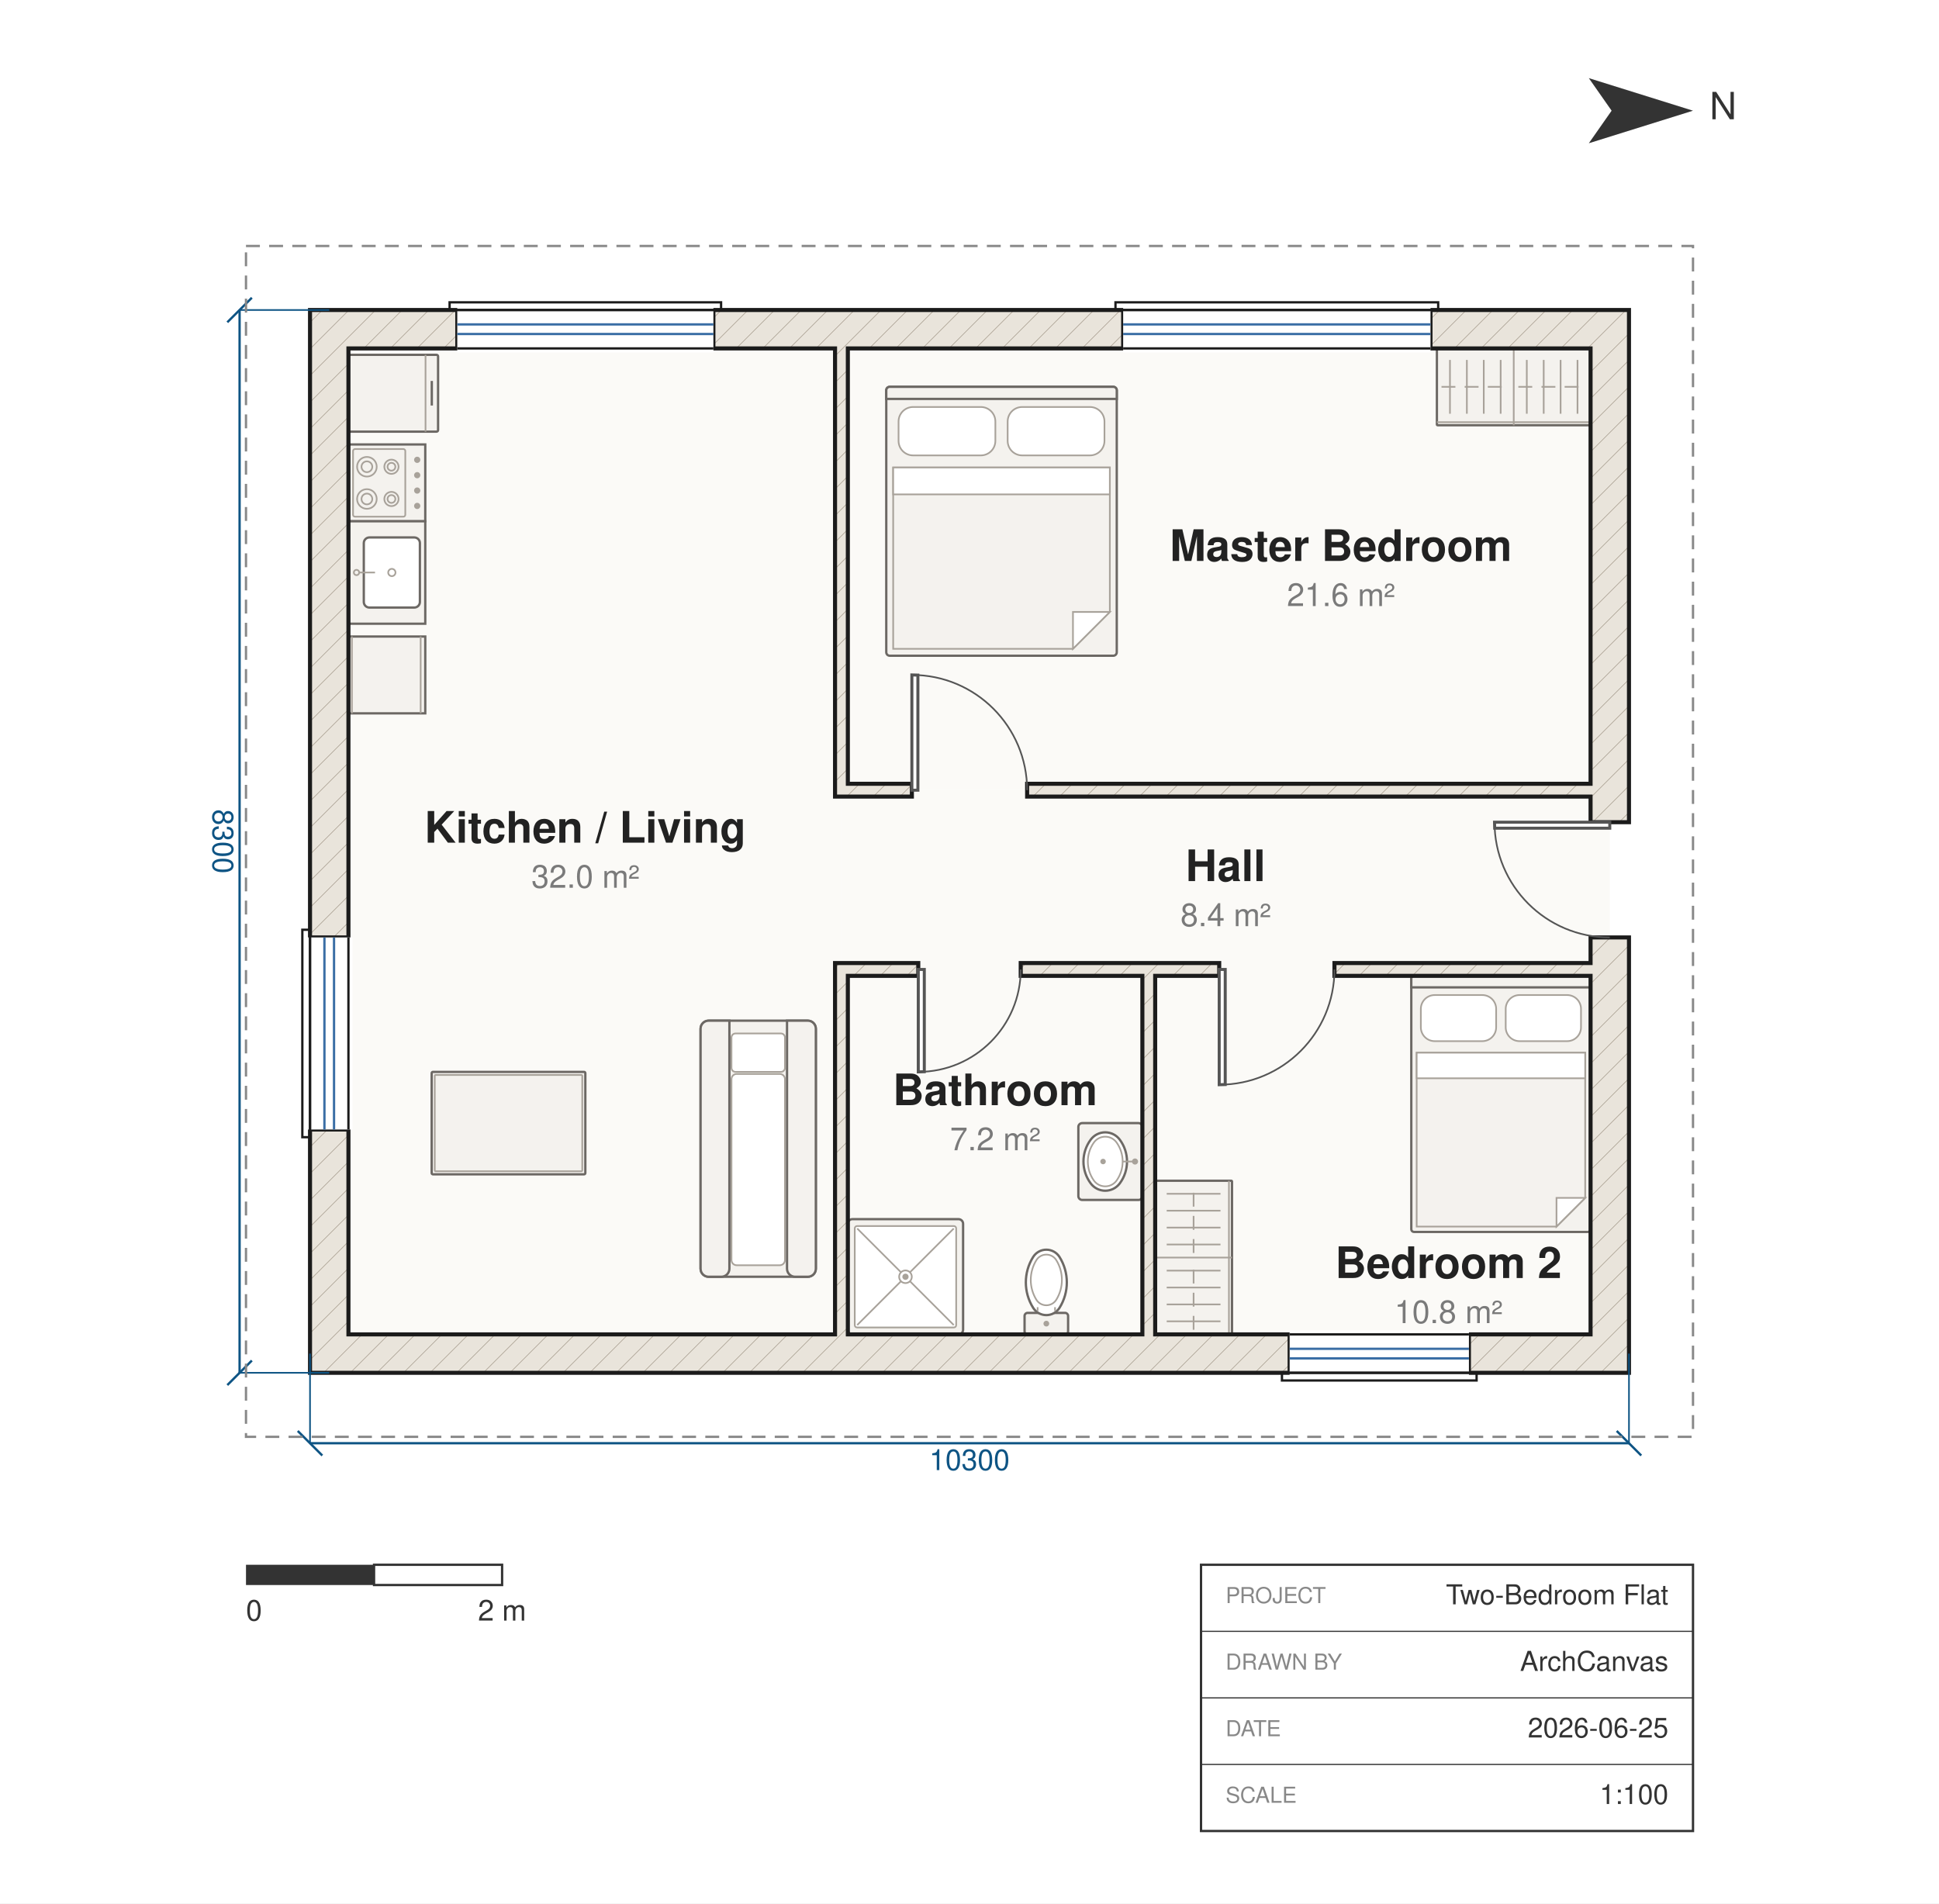
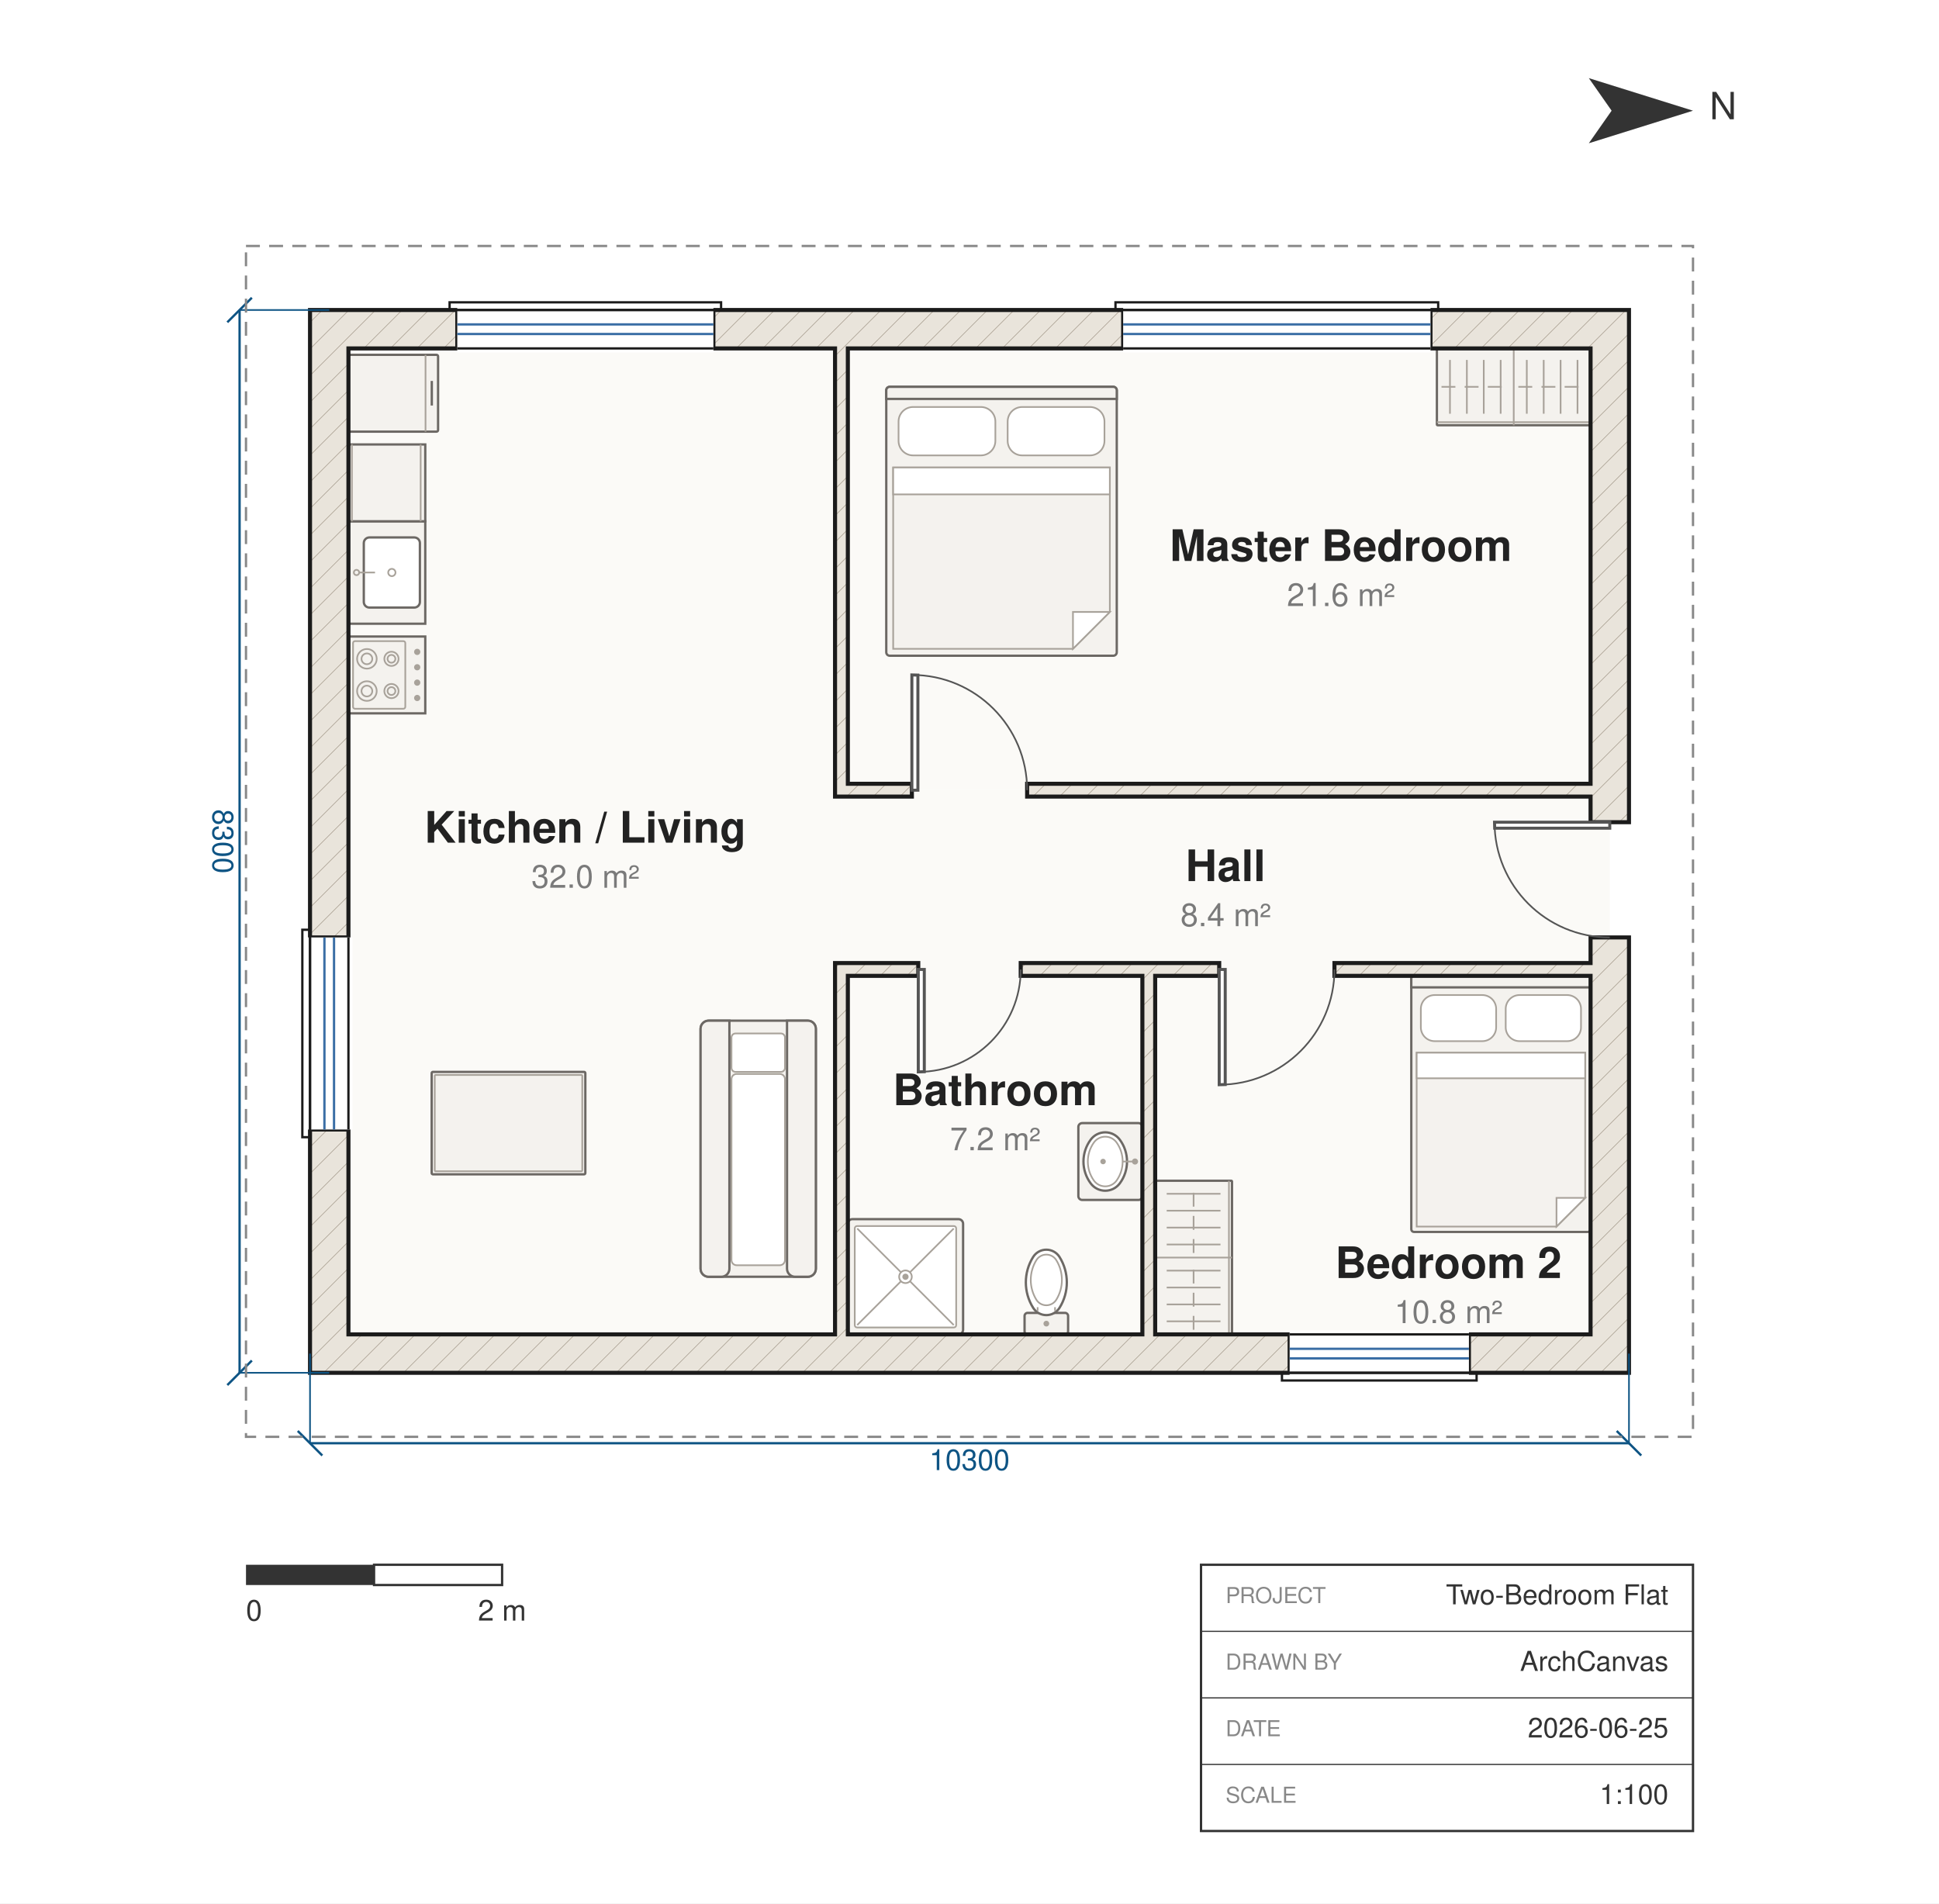
<svg xmlns="http://www.w3.org/2000/svg" viewBox="-2571 -2571 15142 14864.4" font-family="Helvetica, Arial, sans-serif">
  <defs>
    <pattern id="poche" patternUnits="userSpaceOnUse" width="146.9" height="146.9" patternTransform="rotate(45)">
      <rect width="146.9" height="146.9" fill="#e9e4db" />
      <line x1="0" y1="0" x2="0" y2="146.9" stroke="#b9b1a4" stroke-width="12.66" />
    </pattern>
  </defs>
  <rect x="-2571" y="-2571" width="15142" height="14864.4" fill="#ffffff" />
  <g id="A-FLOR">
    <polygon points="0,0 4000,0 4000,8000 0,8000" fill="#fbfaf7" />
    <polygon points="4000,0 10000,0 10000,3600 4000,3600" fill="#fbfaf7" />
    <polygon points="4000,3600 10000,3600 10000,5000 4000,5000" fill="#fbfaf7" />
    <polygon points="4000,5000 6400,5000 6400,8000 4000,8000" fill="#fbfaf7" />
    <polygon points="6400,5000 10000,5000 10000,8000 6400,8000" fill="#fbfaf7" />
  </g>
  <g id="A-FURN">
    <path d="M 4377,450 L 6123,450 A 27 27 0 0 1 6150,477 L 6150,2523 A 27 27 0 0 1 6123,2550 L 4377,2550 A 27 27 0 0 1 4350,2523 L 4350,477 A 27 27 0 0 1 4377,450 Z" fill="#f4f2ee" stroke="#6c6864" stroke-width="18.08" />
    <path d="M 4377,450 L 6123,450 A 27 27 0 0 1 6150,477 L 6150,544.5 L 4350,544.5 L 4350,477 A 27 27 0 0 1 4377,450 Z" fill="#f4f2ee" stroke="#6c6864" stroke-width="18.08" />
    <path d="M 4559.4,607.5 L 5088.6,607.5 A 113.4 113.4 0 0 1 5202,720.9 L 5202,872.1 A 113.4 113.4 0 0 1 5088.6,985.5 L 4559.4,985.5 A 113.4 113.4 0 0 1 4446,872.1 L 4446,720.9 A 113.4 113.4 0 0 1 4559.4,607.5 Z" fill="#ffffff" stroke="#a8a29a" stroke-width="13.06" />
    <path d="M 5411.4,607.5 L 5940.6,607.5 A 113.4 113.4 0 0 1 6054,720.9 L 6054,872.1 A 113.4 113.4 0 0 1 5940.6,985.5 L 5411.4,985.5 A 113.4 113.4 0 0 1 5298,872.1 L 5298,720.9 A 113.4 113.4 0 0 1 5411.4,607.5 Z" fill="#ffffff" stroke="#a8a29a" stroke-width="13.06" />
    <polygon points="4404,1080 6096,1080 6096,2208 5808,2496 4404,2496" fill="#f4f2ee" stroke="#a8a29a" stroke-width="13.06" />
    <polygon points="4404,1080 6096,1080 6096,1290 4404,1290" fill="#ffffff" stroke="#a8a29a" stroke-width="13.06" />
    <polygon points="6096,2208 5808,2496 5808,2208" fill="#ffffff" stroke="#a8a29a" stroke-width="13.06" />
    <path d="M 8656,150 L 9844,150 A 6 6 0 0 1 9850,156 L 9850,744 A 6 6 0 0 1 9844,750 L 8656,750 A 6 6 0 0 1 8650,744 L 8650,156 A 6 6 0 0 1 8656,150 Z" fill="#f4f2ee" stroke="#6c6864" stroke-width="18.08" />
    <line x1="8650" y1="726" x2="9850" y2="726" stroke="#a8a29a" stroke-width="13.06" />
    <line x1="9250" y1="150" x2="9250" y2="750" stroke="#a8a29a" stroke-width="13.06" />
    <line x1="8686" y1="450" x2="9214" y2="450" stroke="#a8a29a" stroke-width="13.06" stroke-dasharray="108.48 72.32" />
    <line x1="8752" y1="240" x2="8752" y2="660" stroke="#a8a29a" stroke-width="13.06" />
    <line x1="8884" y1="240" x2="8884" y2="660" stroke="#a8a29a" stroke-width="13.06" />
    <line x1="9016" y1="240" x2="9016" y2="660" stroke="#a8a29a" stroke-width="13.06" />
    <line x1="9148" y1="240" x2="9148" y2="660" stroke="#a8a29a" stroke-width="13.06" />
    <line x1="9286" y1="450" x2="9814" y2="450" stroke="#a8a29a" stroke-width="13.06" stroke-dasharray="108.48 72.32" />
    <line x1="9352" y1="240" x2="9352" y2="660" stroke="#a8a29a" stroke-width="13.06" />
    <line x1="9484" y1="240" x2="9484" y2="660" stroke="#a8a29a" stroke-width="13.06" />
    <line x1="9616" y1="240" x2="9616" y2="660" stroke="#a8a29a" stroke-width="13.06" />
    <line x1="9748" y1="240" x2="9748" y2="660" stroke="#a8a29a" stroke-width="13.06" />
    <path d="M 8471,5050 L 9829,5050 A 21 21 0 0 1 9850,5071 L 9850,7029 A 21 21 0 0 1 9829,7050 L 8471,7050 A 21 21 0 0 1 8450,7029 L 8450,5071 A 21 21 0 0 1 8471,5050 Z" fill="#f4f2ee" stroke="#6c6864" stroke-width="18.08" />
    <path d="M 8471,5050 L 9829,5050 A 21 21 0 0 1 9850,5071 L 9850,5140 L 8450,5140 L 8450,5071 A 21 21 0 0 1 8471,5050 Z" fill="#f4f2ee" stroke="#6c6864" stroke-width="18.08" />
    <path d="M 8632.67,5200 L 9004.67,5200 A 108 108 0 0 1 9112.67,5308 L 9112.67,5452 A 108 108 0 0 1 9004.67,5560 L 8632.67,5560 A 108 108 0 0 1 8524.67,5452 L 8524.67,5308 A 108 108 0 0 1 8632.67,5200 Z" fill="#ffffff" stroke="#a8a29a" stroke-width="13.06" />
    <path d="M 9295.33,5200 L 9667.33,5200 A 108 108 0 0 1 9775.33,5308 L 9775.33,5452 A 108 108 0 0 1 9667.33,5560 L 9295.33,5560 A 108 108 0 0 1 9187.33,5452 L 9187.33,5308 A 108 108 0 0 1 9295.33,5200 Z" fill="#ffffff" stroke="#a8a29a" stroke-width="13.06" />
    <polygon points="8492,5650 9808,5650 9808,6784 9584,7008 8492,7008" fill="#f4f2ee" stroke="#a8a29a" stroke-width="13.06" />
    <polygon points="8492,5650 9808,5650 9808,5850 8492,5850" fill="#ffffff" stroke="#a8a29a" stroke-width="13.06" />
    <polygon points="9808,6784 9584,7008 9584,6784" fill="#ffffff" stroke="#a8a29a" stroke-width="13.06" />
    <path d="M 6450,7844 L 6450,6656 A 6 6 0 0 1 6456,6650 L 7044,6650 A 6 6 0 0 1 7050,6656 L 7050,7844 A 6 6 0 0 1 7044,7850 L 6456,7850 A 6 6 0 0 1 6450,7844 Z" fill="#f4f2ee" stroke="#6c6864" stroke-width="18.08" />
    <line x1="7026" y1="7850" x2="7026" y2="6650" stroke="#a8a29a" stroke-width="13.06" />
    <line x1="6450" y1="7250" x2="7050" y2="7250" stroke="#a8a29a" stroke-width="13.06" />
    <line x1="6750" y1="7814" x2="6750" y2="7286" stroke="#a8a29a" stroke-width="13.06" stroke-dasharray="108.48 72.32" />
    <line x1="6540" y1="7748" x2="6960" y2="7748" stroke="#a8a29a" stroke-width="13.06" />
    <line x1="6540" y1="7616" x2="6960" y2="7616" stroke="#a8a29a" stroke-width="13.06" />
    <line x1="6540" y1="7484" x2="6960" y2="7484" stroke="#a8a29a" stroke-width="13.06" />
    <line x1="6540" y1="7352" x2="6960" y2="7352" stroke="#a8a29a" stroke-width="13.06" />
    <line x1="6750" y1="7214" x2="6750" y2="6686" stroke="#a8a29a" stroke-width="13.06" stroke-dasharray="108.48 72.32" />
    <line x1="6540" y1="7148" x2="6960" y2="7148" stroke="#a8a29a" stroke-width="13.06" />
    <line x1="6540" y1="7016" x2="6960" y2="7016" stroke="#a8a29a" stroke-width="13.06" />
    <line x1="6540" y1="6884" x2="6960" y2="6884" stroke="#a8a29a" stroke-width="13.06" />
    <line x1="6540" y1="6752" x2="6960" y2="6752" stroke="#a8a29a" stroke-width="13.06" />
    <path d="M 150,788 L 150,212 A 12 12 0 0 1 162,200 L 838,200 A 12 12 0 0 1 850,212 L 850,788 A 12 12 0 0 1 838,800 L 162,800 A 12 12 0 0 1 150,788 Z" fill="#f4f2ee" stroke="#6c6864" stroke-width="18.08" />
    <line x1="752" y1="800" x2="752" y2="200" stroke="#a8a29a" stroke-width="13.06" />
    <line x1="801" y1="596" x2="801" y2="404" stroke="#6c6864" stroke-width="18.08" />
-     <polygon points="150,1500 150,900 750,900 750,1500" fill="#f4f2ee" stroke="#6c6864" stroke-width="18.08" />
-     <path d="M 186,1449 L 186,951 A 15 15 0 0 1 201,936 L 579,936 A 15 15 0 0 1 594,951 L 594,1449 A 15 15 0 0 1 579,1464 L 201,1464 A 15 15 0 0 1 186,1449 Z" fill="none" stroke="#a8a29a" stroke-width="13.06" />
-     <circle cx="294.12" cy="1325.88" r="76.7" fill="none" stroke="#a8a29a" stroke-width="13.06" />
-     <circle cx="294.12" cy="1325.88" r="42.19" fill="none" stroke="#a8a29a" stroke-width="13.06" />
-     <circle cx="294.12" cy="1074.12" r="76.7" fill="none" stroke="#a8a29a" stroke-width="13.06" />
-     <circle cx="294.12" cy="1074.12" r="42.19" fill="none" stroke="#a8a29a" stroke-width="13.06" />
-     <circle cx="485.88" cy="1325.88" r="55.61" fill="none" stroke="#a8a29a" stroke-width="13.06" />
-     <circle cx="485.88" cy="1325.88" r="30.59" fill="none" stroke="#a8a29a" stroke-width="13.06" />
-     <circle cx="485.88" cy="1074.12" r="55.61" fill="none" stroke="#a8a29a" stroke-width="13.06" />
-     <circle cx="485.88" cy="1074.12" r="30.59" fill="none" stroke="#a8a29a" stroke-width="13.06" />
-     <circle cx="687" cy="1380" r="18" fill="#a8a29a" stroke="#a8a29a" stroke-width="13.06" />
-     <circle cx="687" cy="1260" r="18" fill="#a8a29a" stroke="#a8a29a" stroke-width="13.06" />
-     <circle cx="687" cy="1140" r="18" fill="#a8a29a" stroke="#a8a29a" stroke-width="13.06" />
-     <circle cx="687" cy="1020" r="18" fill="#a8a29a" stroke="#a8a29a" stroke-width="13.06" />
+     <polygon points="150,3000 150,2400 750,2400 750,3000" fill="#f4f2ee" stroke="#6c6864" stroke-width="18.08" />
+     <path d="M 186,2949 L 186,2451 A 15 15 0 0 1 201,2436 L 579,2436 A 15 15 0 0 1 594,2451 L 594,2949 A 15 15 0 0 1 579,2964 L 201,2964 A 15 15 0 0 1 186,2949 Z" fill="none" stroke="#a8a29a" stroke-width="13.06" />
+     <circle cx="294.12" cy="2825.88" r="76.7" fill="none" stroke="#a8a29a" stroke-width="13.06" />
+     <circle cx="294.12" cy="2825.88" r="42.19" fill="none" stroke="#a8a29a" stroke-width="13.06" />
+     <circle cx="294.12" cy="2574.12" r="76.7" fill="none" stroke="#a8a29a" stroke-width="13.06" />
+     <circle cx="294.12" cy="2574.12" r="42.19" fill="none" stroke="#a8a29a" stroke-width="13.06" />
+     <circle cx="485.88" cy="2825.88" r="55.61" fill="none" stroke="#a8a29a" stroke-width="13.06" />
+     <circle cx="485.88" cy="2825.88" r="30.59" fill="none" stroke="#a8a29a" stroke-width="13.06" />
+     <circle cx="485.88" cy="2574.12" r="55.61" fill="none" stroke="#a8a29a" stroke-width="13.06" />
+     <circle cx="485.88" cy="2574.12" r="30.59" fill="none" stroke="#a8a29a" stroke-width="13.06" />
+     <circle cx="687" cy="2880" r="18" fill="#a8a29a" stroke="#a8a29a" stroke-width="13.06" />
+     <circle cx="687" cy="2760" r="18" fill="#a8a29a" stroke="#a8a29a" stroke-width="13.06" />
+     <circle cx="687" cy="2640" r="18" fill="#a8a29a" stroke="#a8a29a" stroke-width="13.06" />
+     <circle cx="687" cy="2520" r="18" fill="#a8a29a" stroke="#a8a29a" stroke-width="13.06" />
    <polygon points="150,2300 150,1500 750,1500 750,2300" fill="#f4f2ee" stroke="#6c6864" stroke-width="18.08" />
    <path d="M 270,2129.95 L 270,1670.05 A 43.8 43.8 0 0 1 313.8,1626.25 L 664.2,1626.25 A 43.8 43.8 0 0 1 708,1670.05 L 708,2129.95 A 43.8 43.8 0 0 1 664.2,2173.75 L 313.8,2173.75 A 43.8 43.8 0 0 1 270,2129.95 Z" fill="#ffffff" stroke="#6c6864" stroke-width="18.08" />
    <circle cx="489" cy="1900" r="28.47" fill="#ffffff" stroke="#a8a29a" stroke-width="13.06" />
    <circle cx="213" cy="1900" r="21" fill="none" stroke="#a8a29a" stroke-width="13.06" />
    <line x1="234" y1="1900" x2="357.6" y2="1900" stroke="#a8a29a" stroke-width="13.06" />
-     <polygon points="150,3000 150,2400 750,2400 750,3000" fill="#f4f2ee" stroke="#6c6864" stroke-width="18.08" />
-     <line x1="177" y1="3000" x2="177" y2="2400" stroke="#a8a29a" stroke-width="13.06" />
-     <line x1="714" y1="3000" x2="714" y2="2400" stroke="#a8a29a" stroke-width="13.06" />
+     <polygon points="150,1500 150,900 750,900 750,1500" fill="#f4f2ee" stroke="#6c6864" stroke-width="18.08" />
+     <line x1="177" y1="1500" x2="177" y2="900" stroke="#a8a29a" stroke-width="13.06" />
+     <line x1="714" y1="1500" x2="714" y2="900" stroke="#a8a29a" stroke-width="13.06" />
    <path d="M 2963,5400 L 3737,5400 A 63 63 0 0 1 3800,5463 L 3800,7337 A 63 63 0 0 1 3737,7400 L 2963,7400 A 63 63 0 0 1 2900,7337 L 2900,5463 A 63 63 0 0 1 2963,5400 Z" fill="#f4f2ee" stroke="#6c6864" stroke-width="18.08" />
    <path d="M 2963,5400 L 3125,5400 L 3125,7337 A 63 63 0 0 1 3062,7400 L 2963,7400 A 63 63 0 0 1 2900,7337 L 2900,5463 A 63 63 0 0 1 2963,5400 Z" fill="#f4f2ee" stroke="#6c6864" stroke-width="18.08" />
    <path d="M 3575,5400 L 3737,5400 A 63 63 0 0 1 3800,5463 L 3800,7337 A 63 63 0 0 1 3737,7400 L 3638,7400 A 63 63 0 0 1 3575,7337 L 3575,5400 Z" fill="#f4f2ee" stroke="#6c6864" stroke-width="18.08" />
    <path d="M 3172.7,5500 L 3527.3,5500 A 31.5 31.5 0 0 1 3558.8,5531.5 L 3558.8,5768.5 A 31.5 31.5 0 0 1 3527.3,5800 L 3172.7,5800 A 31.5 31.5 0 0 1 3141.2,5768.5 L 3141.2,5531.5 A 31.5 31.5 0 0 1 3172.7,5500 Z" fill="#ffffff" stroke="#a8a29a" stroke-width="13.06" />
    <path d="M 3181.7,5816.2 L 3518.3,5816.2 A 40.5 40.5 0 0 1 3558.8,5856.7 L 3558.8,7269.5 A 40.5 40.5 0 0 1 3518.3,7310 L 3181.7,7310 A 40.5 40.5 0 0 1 3141.2,7269.5 L 3141.2,5856.7 A 40.5 40.5 0 0 1 3181.7,5816.2 Z" fill="#ffffff" stroke="#a8a29a" stroke-width="13.06" />
    <path d="M 809.6,5800 L 1990.4,5800 A 9.6 9.6 0 0 1 2000,5809.6 L 2000,6590.4 A 9.6 9.6 0 0 1 1990.4,6600 L 809.6,6600 A 9.6 9.6 0 0 1 800,6590.4 L 800,5809.6 A 9.6 9.6 0 0 1 809.6,5800 Z" fill="#f4f2ee" stroke="#6c6864" stroke-width="18.08" />
    <path d="M 830.4,5824 L 1969.6,5824 A 6.4 6.4 0 0 1 1976,5830.4 L 1976,6569.6 A 6.4 6.4 0 0 1 1969.6,6576 L 830.4,6576 A 6.4 6.4 0 0 1 824,6569.6 L 824,5830.4 A 6.4 6.4 0 0 1 830.4,5824 Z" fill="none" stroke="#a8a29a" stroke-width="13.06" />
    <path d="M 4086,6950 L 4914,6950 A 36 36 0 0 1 4950,6986 L 4950,7814 A 36 36 0 0 1 4914,7850 L 4086,7850 A 36 36 0 0 1 4050,7814 L 4050,6986 A 36 36 0 0 1 4086,6950 Z" fill="#f4f2ee" stroke="#6c6864" stroke-width="18.08" />
    <path d="M 4122,7004 L 4878,7004 A 18 18 0 0 1 4896,7022 L 4896,7778 A 18 18 0 0 1 4878,7796 L 4122,7796 A 18 18 0 0 1 4104,7778 L 4104,7022 A 18 18 0 0 1 4122,7004 Z" fill="#ffffff" stroke="#a8a29a" stroke-width="13.06" />
    <line x1="4123.09" y1="7023.09" x2="4465" y2="7365" stroke="#a8a29a" stroke-width="13.06" />
    <line x1="4876.91" y1="7023.09" x2="4535" y2="7365" stroke="#a8a29a" stroke-width="13.06" />
    <line x1="4876.91" y1="7776.91" x2="4535" y2="7435" stroke="#a8a29a" stroke-width="13.06" />
    <line x1="4123.09" y1="7776.91" x2="4465" y2="7435" stroke="#a8a29a" stroke-width="13.06" />
    <circle cx="4500" cy="7400" r="49.5" fill="none" stroke="#a8a29a" stroke-width="13.06" />
    <circle cx="4500" cy="7400" r="18" fill="#a8a29a" stroke="#a8a29a" stroke-width="13.06" />
    <path d="M 5746.48,7850 L 5453.52,7850 A 23.52 23.52 0 0 1 5430,7826.48 L 5430,7705.52 A 23.52 23.52 0 0 1 5453.52,7682 L 5746.48,7682 A 23.52 23.52 0 0 1 5770,7705.52 L 5770,7826.48 A 23.52 23.52 0 0 1 5746.48,7850 Z" fill="#f4f2ee" stroke="#6c6864" stroke-width="18.08" />
    <path d="M 5600,7188.5 A 121.51 121.51 0 0 1 5702.98,7245.52 A 373.97 373.97 0 0 1 5702.98,7642.48 A 121.51 121.51 0 0 1 5600,7699.5 A 121.51 121.51 0 0 1 5497.02,7642.48 A 373.97 373.97 0 0 1 5497.02,7245.52 A 121.51 121.51 0 0 1 5600,7188.5 Z" fill="#ffffff" stroke="#6c6864" stroke-width="18.08" />
    <path d="M 5600,7226.9 A 91.53 91.53 0 0 1 5677.99,7270.51 A 294.71 294.71 0 0 1 5677.99,7579.09 A 91.53 91.53 0 0 1 5600,7622.7 A 91.53 91.53 0 0 1 5522.01,7579.09 A 294.71 294.71 0 0 1 5522.01,7270.51 A 91.53 91.53 0 0 1 5600,7226.9 Z" fill="#ffffff" stroke="#a8a29a" stroke-width="13.06" />
    <line x1="5668" y1="7667.18" x2="5668" y2="7637.53" stroke="#a8a29a" stroke-width="13.06" />
    <line x1="5532" y1="7667.18" x2="5532" y2="7637.53" stroke="#a8a29a" stroke-width="13.06" />
    <circle cx="5600" cy="7766" r="16" fill="#a8a29a" stroke="#a8a29a" stroke-width="13.06" />
    <path d="M 6350,6230 L 6350,6770 A 30 30 0 0 1 6320,6800 L 5880,6800 A 30 30 0 0 1 5850,6770 L 5850,6230 A 30 30 0 0 1 5880,6200 L 6320,6200 A 30 30 0 0 1 6350,6230 Z" fill="#f4f2ee" stroke="#6c6864" stroke-width="18.08" />
    <path d="M 6060,6728 A 141.2 141.2 0 0 1 5946.8,6671.2 A 286.41 286.41 0 0 1 5946.8,6328.8 A 141.2 141.2 0 0 1 6060,6272 A 141.2 141.2 0 0 1 6173.2,6328.8 A 286.41 286.41 0 0 1 6173.2,6671.2 A 141.2 141.2 0 0 1 6060,6728 Z" fill="#ffffff" stroke="#6c6864" stroke-width="18.08" />
    <path d="M 6060,6694 A 109.25 109.25 0 0 1 5970.54,6647.46 A 256.89 256.89 0 0 1 5970.54,6352.54 A 109.25 109.25 0 0 1 6060,6306 A 109.25 109.25 0 0 1 6149.46,6352.54 A 256.89 256.89 0 0 1 6149.46,6647.46 A 109.25 109.25 0 0 1 6060,6694 Z" fill="#ffffff" stroke="#a8a29a" stroke-width="13.06" />
    <circle cx="6292.5" cy="6500" r="17.5" fill="#a8a29a" stroke="#a8a29a" stroke-width="13.06" />
    <line x1="6292.5" y1="6500" x2="6195" y2="6500" stroke="#a8a29a" stroke-width="13.06" />
    <circle cx="6043" cy="6500" r="15" fill="#a8a29a" stroke="#a8a29a" stroke-width="13.06" />
  </g>
  <g id="A-WALL">
    <path d="M -150,-150 L 1000,-150 L 1000,150 L 150,150 L 150,4750 L -150,4750 Z M -150,6250 L 150,6250 L 150,7850 L 3950,7850 L 3950,4950 L 4600,4950 L 4600,5050 L 4050,5050 L 4050,7850 L 6350,7850 L 6350,5050 L 5400,5050 L 5400,4950 L 6950,4950 L 6950,5050 L 6450,5050 L 6450,7850 L 7500,7850 L 7500,8150 L -150,8150 Z M 10150,-150 L 10150,3850 L 9850,3850 L 9850,3650 L 5450,3650 L 5450,3550 L 9850,3550 L 9850,150 L 8600,150 L 8600,-150 Z M 10150,4750 L 10150,8150 L 8900,8150 L 8900,7850 L 9850,7850 L 9850,5050 L 7850,5050 L 7850,4950 L 9850,4950 L 9850,4750 Z M 3000,-150 L 6200,-150 L 6200,150 L 4050,150 L 4050,3550 L 4550,3550 L 4550,3650 L 3950,3650 L 3950,150 L 3000,150 Z" fill="url(#poche)" fill-rule="nonzero" />
    <path d="M -150,-150 L 1000,-150 L 1000,150 L 150,150 L 150,4750 L -150,4750 Z M -150,6250 L 150,6250 L 150,7850 L 3950,7850 L 3950,4950 L 4600,4950 L 4600,5050 L 4050,5050 L 4050,7850 L 6350,7850 L 6350,5050 L 5400,5050 L 5400,4950 L 6950,4950 L 6950,5050 L 6450,5050 L 6450,7850 L 7500,7850 L 7500,8150 L -150,8150 Z M 10150,-150 L 10150,3850 L 9850,3850 L 9850,3650 L 5450,3650 L 5450,3550 L 9850,3550 L 9850,150 L 8600,150 L 8600,-150 Z M 10150,4750 L 10150,8150 L 8900,8150 L 8900,7850 L 9850,7850 L 9850,5050 L 7850,5050 L 7850,4950 L 9850,4950 L 9850,4750 Z M 3000,-150 L 6200,-150 L 6200,150 L 4050,150 L 4050,3550 L 4550,3550 L 4550,3650 L 3950,3650 L 3950,150 L 3000,150 Z" fill="none" stroke="#1b1b1b" stroke-width="31.64" stroke-linejoin="miter" stroke-miterlimit="4" />
  </g>
  <g id="A-DOOR">
    <polygon points="9850,3850 9850,4750 10150,4750 10150,3850" fill="none" />
    <polygon points="10000,3850 9100,3850 9101.23,3897.01 10000,3897.01" fill="#ffffff" stroke="#555555" stroke-width="23.5" />
    <path d="M 9100,3850 A 900 900 0 0 0 10000,4750" fill="none" stroke="#555555" stroke-width="13.06" />
    <polygon points="4550,3650 5450,3650 5450,3550 4550,3550" fill="none" />
    <polygon points="4550,3600 4550,2700 4597.01,2701.23 4597.01,3600" fill="#ffffff" stroke="#555555" stroke-width="23.5" />
    <path d="M 4550,2700 A 900 900 0 0 1 5450,3600" fill="none" stroke="#555555" stroke-width="13.06" />
    <polygon points="4600,5050 5400,5050 5400,4950 4600,4950" fill="none" />
    <polygon points="4600,5000 4600,5800 4647.01,5798.62 4647.01,5000" fill="#ffffff" stroke="#555555" stroke-width="23.5" />
    <path d="M 4600,5800 A 800 800 0 0 0 5400,5000" fill="none" stroke="#555555" stroke-width="13.06" />
    <polygon points="6950,5050 7850,5050 7850,4950 6950,4950" fill="none" />
    <polygon points="6950,5000 6950,5900 6997.01,5898.77 6997.01,5000" fill="#ffffff" stroke="#555555" stroke-width="23.5" />
    <path d="M 6950,5900 A 900 900 0 0 0 7850,5000" fill="none" stroke="#555555" stroke-width="13.06" />
    <polygon points="3950,3650 3950,4950 4050,4950 4050,3650" fill="none" />
  </g>
  <g id="A-GLAZ">
    <polygon points="1000,181.64 3000,181.64 3000,-181.64 1000,-181.64" fill="#ffffff" />
    <line x1="1000" y1="150" x2="3000" y2="150" stroke="#1b1b1b" stroke-width="18.08" />
    <line x1="1000" y1="-150" x2="3000" y2="-150" stroke="#1b1b1b" stroke-width="18.08" />
    <line x1="1000" y1="37.5" x2="3000" y2="37.5" stroke="#3a6ea5" stroke-width="18.08" />
    <line x1="1000" y1="-37.5" x2="3000" y2="-37.5" stroke="#3a6ea5" stroke-width="18.08" />
    <polygon points="940,-150 940,-210 3060,-210 3060,-150" fill="none" stroke="#1b1b1b" stroke-width="18.08" />
    <polygon points="181.64,6250 181.64,4750 -181.64,4750 -181.64,6250" fill="#ffffff" />
    <line x1="150" y1="6250" x2="150" y2="4750" stroke="#1b1b1b" stroke-width="18.08" />
    <line x1="-150" y1="6250" x2="-150" y2="4750" stroke="#1b1b1b" stroke-width="18.08" />
    <line x1="37.5" y1="6250" x2="37.5" y2="4750" stroke="#3a6ea5" stroke-width="18.08" />
    <line x1="-37.5" y1="6250" x2="-37.5" y2="4750" stroke="#3a6ea5" stroke-width="18.08" />
    <polygon points="-150,6310 -210,6310 -210,4690 -150,4690" fill="none" stroke="#1b1b1b" stroke-width="18.08" />
    <polygon points="6200,181.64 8600,181.64 8600,-181.64 6200,-181.64" fill="#ffffff" />
    <line x1="6200" y1="150" x2="8600" y2="150" stroke="#1b1b1b" stroke-width="18.08" />
    <line x1="6200" y1="-150" x2="8600" y2="-150" stroke="#1b1b1b" stroke-width="18.08" />
    <line x1="6200" y1="37.5" x2="8600" y2="37.5" stroke="#3a6ea5" stroke-width="18.08" />
    <line x1="6200" y1="-37.5" x2="8600" y2="-37.5" stroke="#3a6ea5" stroke-width="18.08" />
    <polygon points="6140,-150 6140,-210 8660,-210 8660,-150" fill="none" stroke="#1b1b1b" stroke-width="18.08" />
    <polygon points="8900,7818.36 7500,7818.36 7500,8181.64 8900,8181.64" fill="#ffffff" />
    <line x1="8900" y1="7850" x2="7500" y2="7850" stroke="#1b1b1b" stroke-width="18.08" />
    <line x1="8900" y1="8150" x2="7500" y2="8150" stroke="#1b1b1b" stroke-width="18.08" />
    <line x1="8900" y1="7962.5" x2="7500" y2="7962.5" stroke="#3a6ea5" stroke-width="18.08" />
    <line x1="8900" y1="8037.5" x2="7500" y2="8037.5" stroke="#3a6ea5" stroke-width="18.08" />
    <polygon points="8960,8150 8960,8210 7440,8210 7440,8150" fill="none" stroke="#1b1b1b" stroke-width="18.08" />
  </g>
  <g id="A-ANNO-TEXT">
    <text x="2000" y="3932.2" font-size="339" fill="#222222" text-anchor="middle" dominant-baseline="central" font-weight="600">Kitchen / Living</text>
    <text x="2000" y="4305.1" font-size="248.6" fill="#7a7a7a" text-anchor="middle" dominant-baseline="central">32.0 m²</text>
    <text x="7900" y="1732.2" font-size="339" fill="#222222" text-anchor="middle" dominant-baseline="central" font-weight="600">Master Bedroom</text>
    <text x="7900" y="2105.1" font-size="248.6" fill="#7a7a7a" text-anchor="middle" dominant-baseline="central">21.6 m²</text>
    <text x="7000" y="4232.2" font-size="339" fill="#222222" text-anchor="middle" dominant-baseline="central" font-weight="600">Hall</text>
    <text x="7000" y="4605.1" font-size="248.6" fill="#7a7a7a" text-anchor="middle" dominant-baseline="central">8.4 m²</text>
    <text x="5200" y="5982.2" font-size="339" fill="#222222" text-anchor="middle" dominant-baseline="central" font-weight="600">Bathroom</text>
    <text x="5200" y="6355.1" font-size="248.6" fill="#7a7a7a" text-anchor="middle" dominant-baseline="central">7.2 m²</text>
    <text x="8740" y="7332.2" font-size="339" fill="#222222" text-anchor="middle" dominant-baseline="central" font-weight="600">Bedroom 2</text>
    <text x="8740" y="7705.1" font-size="248.6" fill="#7a7a7a" text-anchor="middle" dominant-baseline="central">10.8 m²</text>
  </g>
  <g id="A-ANNO-DIMS">
    <line x1="-150" y1="8000" x2="-150" y2="8700" stroke="#0E5484" stroke-width="12.66" />
    <line x1="10150" y1="8000" x2="10150" y2="8700" stroke="#0E5484" stroke-width="12.66" />
    <line x1="-150" y1="8700" x2="10150" y2="8700" stroke="#0E5484" stroke-width="18.08" />
    <line x1="-54.12" y1="8795.88" x2="-245.88" y2="8604.12" stroke="#0E5484" stroke-width="18.08" />
    <line x1="10245.88" y1="8795.88" x2="10054.12" y2="8604.12" stroke="#0E5484" stroke-width="18.08" />
    <text x="5000" y="8858.2" font-size="226" fill="#0E5484" text-anchor="middle" dominant-baseline="central" transform="rotate(0 5000 8858.2)">10300</text>
    <line x1="0" y1="-150" x2="-700" y2="-150" stroke="#0E5484" stroke-width="12.66" />
    <line x1="0" y1="8150" x2="-700" y2="8150" stroke="#0E5484" stroke-width="12.66" />
    <line x1="-700" y1="-150" x2="-700" y2="8150" stroke="#0E5484" stroke-width="18.08" />
    <line x1="-795.88" y1="-54.12" x2="-604.12" y2="-245.88" stroke="#0E5484" stroke-width="18.08" />
    <line x1="-795.88" y1="8245.88" x2="-604.12" y2="8054.12" stroke="#0E5484" stroke-width="18.08" />
    <text x="-858.2" y="4000" font-size="226" fill="#0E5484" text-anchor="middle" dominant-baseline="central" transform="rotate(90 -858.2 4000)">8300</text>
  </g>
  <g id="A-ROOF">
    <polygon points="-650,-650 10650,-650 10650,8650 -650,8650" fill="none" stroke="#888888" stroke-width="18.08" stroke-dasharray="108.48 72.32" />
  </g>
  <g>
    <polygon points="10141.5,-2215.05 9887.25,-1401.45 10141.5,-1579.43 10395.75,-1401.45" fill="#333333" transform="rotate(90 10141.5 -1706.55)" />
    <text x="10885.04" y="-1706.55" font-size="293.8" fill="#333333" text-anchor="middle" dominant-baseline="central">N</text>
  </g>
  <g>
    <rect x="-650" y="9649.2" width="1000" height="158.2" fill="#333333" />
    <rect x="350" y="9649.2" width="1000" height="158.2" fill="none" stroke="#333333" stroke-width="18.08" />
    <text x="-650" y="10033.4" font-size="226" fill="#333333" text-anchor="start" dominant-baseline="central">0</text>
    <text x="1350" y="10033.4" font-size="226" fill="#333333" text-anchor="middle" dominant-baseline="central">2 m</text>
  </g>
  <g>
    <rect x="6808" y="9649.2" width="3842" height="2079.2" fill="none" stroke="#333333" stroke-width="18.08" />
    <text x="7000.1" y="9909.1" font-size="171.76" fill="#888888" dominant-baseline="central">PROJECT</text>
    <text x="10457.9" y="9909.1" font-size="214.7" fill="#333333" text-anchor="end" dominant-baseline="central">Two-Bedroom Flat</text>
    <text x="7000.1" y="10428.9" font-size="171.76" fill="#888888" dominant-baseline="central">DRAWN BY</text>
    <text x="10457.9" y="10428.9" font-size="214.7" fill="#333333" text-anchor="end" dominant-baseline="central">ArchCanvas</text>
    <line x1="6808" y1="10169" x2="10650" y2="10169" stroke="#333333" stroke-width="9.04" />
    <text x="7000.1" y="10948.7" font-size="171.76" fill="#888888" dominant-baseline="central">DATE</text>
    <text x="10457.9" y="10948.7" font-size="214.7" fill="#333333" text-anchor="end" dominant-baseline="central">2026-06-25</text>
    <line x1="6808" y1="10688.8" x2="10650" y2="10688.8" stroke="#333333" stroke-width="9.04" />
    <text x="7000.1" y="11468.5" font-size="171.76" fill="#888888" dominant-baseline="central">SCALE</text>
    <text x="10457.9" y="11468.5" font-size="214.7" fill="#333333" text-anchor="end" dominant-baseline="central">1:100</text>
    <line x1="6808" y1="11208.6" x2="10650" y2="11208.6" stroke="#333333" stroke-width="9.04" />
  </g>
</svg>
